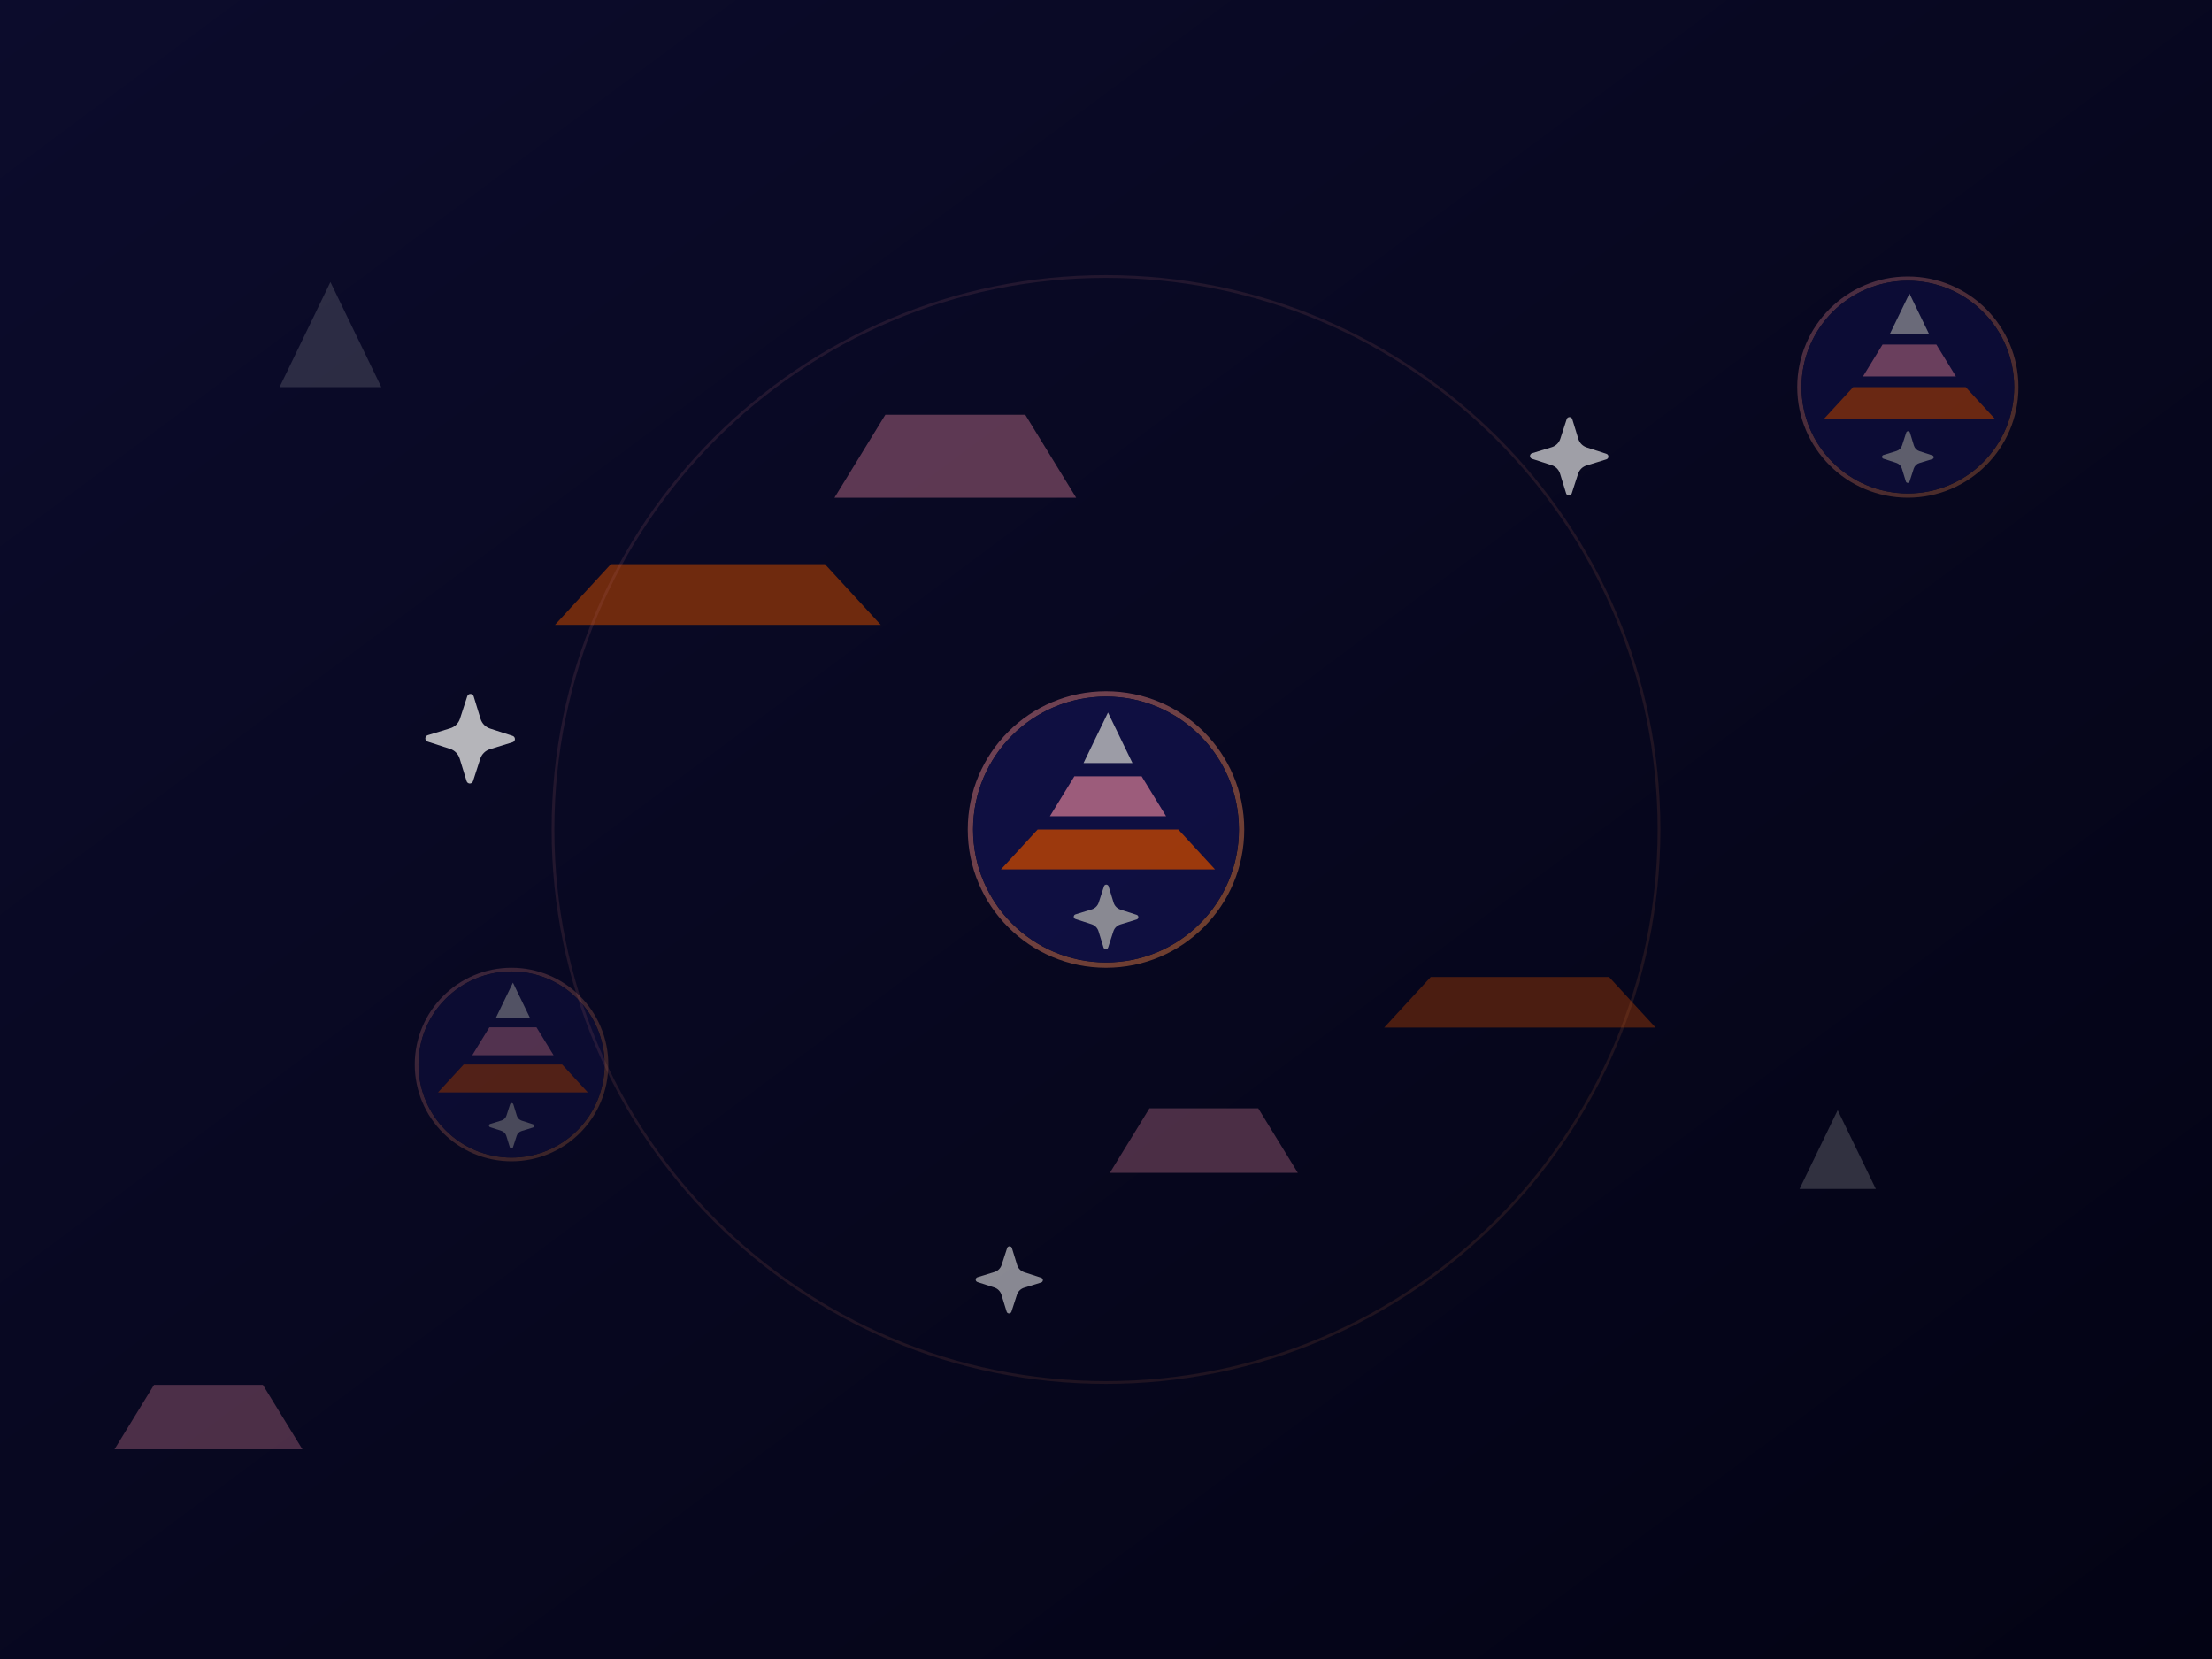
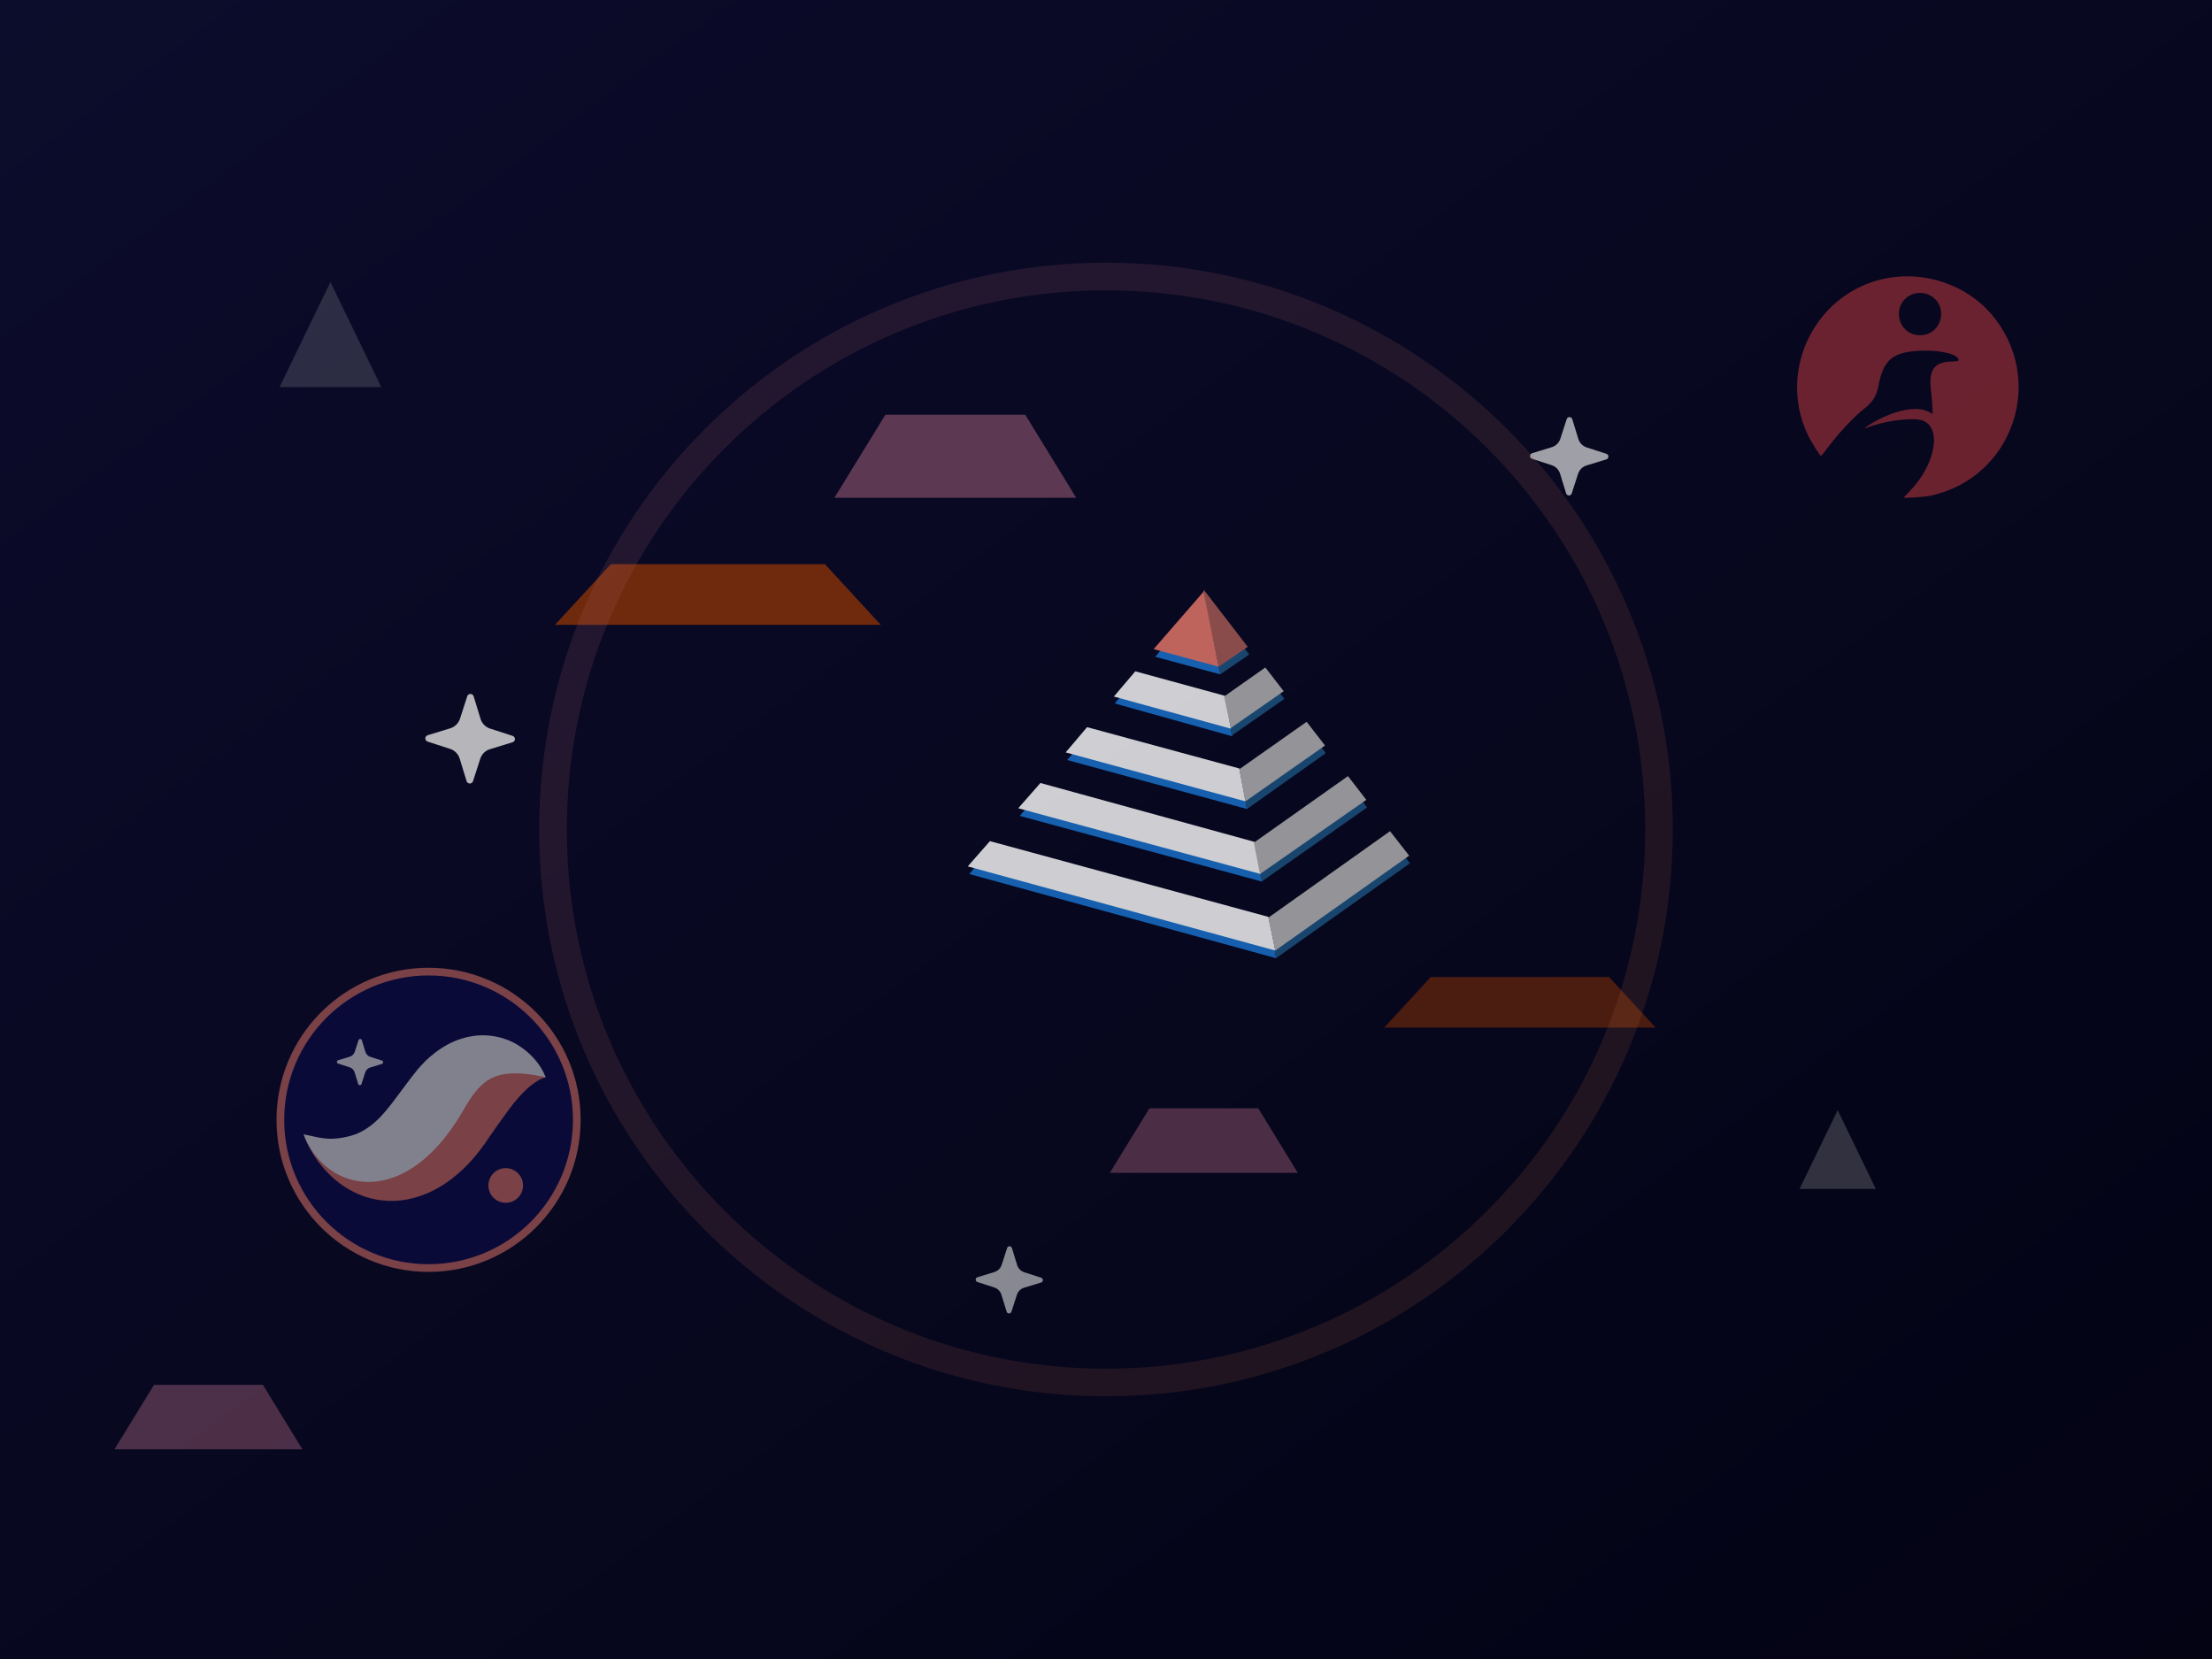
<svg xmlns="http://www.w3.org/2000/svg" viewBox="0 0 800 600">
  <defs>
-     <symbol id="c" viewBox="23 23 104 104">
-       <circle cx="75" cy="75" r="51" fill="none" stroke="url(#a)" stroke-width="2" />
-       <circle cx="75" cy="75" r="50" fill="#141456" />
-       <path fill="#FF5A00" d="M35.5 90H116l-13.8-15H49.3z" />
-       <path fill="#FF94B8" d="M53.9 70h43.7l-9.2-15H63.1z" />
-       <path fill="#fff" d="M66.55 50h18.4l-9.2-19z" />
-       <path fill="#E0E0E0" d="m75.8 119.404 1.972-6.1a3.981 3.981 0 0 1 2.628-2.588l6.132-1.884c.848-.26.852-1.456.012-1.728l-6.104-1.976a3.996 3.996 0 0 1-2.588-2.628l-1.88-6.132a.908.908 0 0 0-1.732-.008l-1.976 6.1a3.996 3.996 0 0 1-2.624 2.588l-6.132 1.88a.908.908 0 0 0-.012 1.732l6.104 1.976a4 4 0 0 1 2.584 2.628l1.884 6.128a.908.908 0 0 0 1.728.012z" />
+     <symbol id="c" viewBox="0 0 400 400">
+       <path fill="#fe4a49" d="M164.32 2.619C35.309 25.356-37.353 166.967 18.901 286.028c5.308 11.234 21.021 36.516 23.74 38.196.634.392 5.094-4.68 9.912-11.27 20.478-28.016 48.856-58.479 70.047-75.196 14.285-11.27 20.94-22.359 24.411-40.678 8.383-44.239 24.171-58.906 67.169-62.397 34.389-2.793 69.358 3.179 76.252 13.021 3.261 4.656 1.526 5.705-9.869 5.97-33.636.783-43.655 14.855-38.514 54.093.653 4.984 1.593 16.199 2.088 24.923l.902 15.861-8.173-4.211c-21.323-10.985-62.263-2.491-102.337 21.233-10.153 6.011-15.66 10.865-9.286 8.185 29.146-12.252 81.763-19.453 100.152-13.706 37.119 11.601 25.181 79.899-22.482 128.623-5.518 5.641-10.033 10.577-10.033 10.969 0 1.674 37.651-.942 48.795-3.39 149.557-32.85 209.131-211.092 109.603-327.923C306.868 16.199 233.527-9.578 164.32 2.619m73.353 30.255c37.454 17.44 25.518 73.25-15.667 73.25-41.184 0-53.12-55.81-15.666-73.25 9.186-4.277 22.147-4.277 31.333 0" fill-rule="evenodd" />
+     </symbol>
+     <symbol id="sn" viewBox="0 0 158 158">
+       <path d="M2 78.999C2 121.525 36.473 155.998 78.999 155.998C121.525 155.998 156 121.524 156 78.999C156 36.473 121.525 2 78.999 2C36.473 2 2 36.473 2 78.999Z" fill="#0C0C4F" stroke="#EC796B" stroke-width="4" />
+       <path fill-rule="evenodd" clip-rule="evenodd" d="M44.154 60.388L46.104 54.363C46.501 53.137 47.468 52.184 48.698 51.808L54.752 49.946C55.59 49.69 55.597 48.508 54.766 48.238L48.739 46.288C47.515 45.892 46.562 44.925 46.184 43.695L44.324 37.641C44.068 36.805 42.886 36.796 42.616 37.629L40.666 43.654C40.27 44.877 39.303 45.831 38.073 46.209L32.018 48.068C31.18 48.327 31.171 49.507 32.005 49.776L38.032 51.726C39.255 52.123 40.209 53.092 40.587 54.322L42.446 60.374C42.702 61.212 43.885 61.221 44.154 60.388Z" fill="#FAFAFA" />
+       <path fill-rule="evenodd" clip-rule="evenodd" d="M139.848 56.881C137.352 54.09 133.457 52.519 129.67 51.874C125.853 51.255 121.85 51.313 118.082 51.982C110.457 53.272 103.53 56.429 97.488 60.324C94.351 62.236 91.675 64.447 88.903 66.7C87.567 67.839 86.35 69.052 85.082 70.248L81.616 73.696C77.851 77.632 74.14 81.216 70.549 84.188C66.944 87.145 63.573 89.392 60.251 90.96C56.931 92.537 53.379 93.465 48.749 93.613C44.16 93.775 38.731 92.947 32.923 91.579C27.084 90.218 20.952 88.278 14.1 86.609C16.491 93.241 20.091 99.103 24.714 104.461C29.39 109.726 35.23 114.524 42.731 117.68C50.125 120.906 59.416 122.064 68.103 120.317C76.814 118.64 84.457 114.61 90.636 109.948C96.83 105.239 101.842 99.875 106.067 94.298C107.233 92.757 107.85 91.895 108.694 90.691L111.027 87.235C112.648 85.098 114.124 82.664 115.728 80.546C118.874 76.111 121.976 71.681 125.58 67.6C127.394 65.53 129.307 63.55 131.565 61.647C132.691 60.718 133.908 59.809 135.256 58.99C136.624 58.107 138.069 57.416 139.848 56.881Z" fill="#EC796B" />
+       <path fill-rule="evenodd" clip-rule="evenodd" d="M139.848 56.881C137.167 50.115 132.182 44.419 125.491 40.217C118.841 36.06 109.605 33.939 100.452 35.747C95.931 36.622 91.55 38.305 87.706 40.547C83.879 42.78 80.45 45.468 77.481 48.352C75.999 49.799 74.654 51.308 73.318 52.826L69.854 57.242L64.504 64.351C57.684 73.498 50.339 84.217 38.286 87.393C26.454 90.511 21.322 87.749 14.1 86.609C15.421 90.018 17.056 93.328 19.274 96.241C21.45 99.212 24.02 102.003 27.216 104.396C28.831 105.545 30.536 106.679 32.429 107.641C34.315 108.57 36.347 109.388 38.517 110.003C42.833 111.186 47.692 111.601 52.397 110.964C57.104 110.336 61.603 108.845 65.535 106.864C69.497 104.901 72.948 102.511 76.03 99.989C82.155 94.902 86.92 89.281 90.944 83.6C92.969 80.759 94.806 77.865 96.506 74.97L98.506 71.524C99.118 70.516 99.736 69.502 100.364 68.558C102.899 64.765 105.378 61.724 108.389 59.441C111.358 57.099 115.493 55.369 121.018 54.967C126.52 54.561 132.872 55.312 139.848 56.881Z" fill="#FAFAFA" />
+       <path fill-rule="evenodd" clip-rule="evenodd" d="M110.081 113.097C110.081 118.067 114.112 122.097 119.081 122.097C124.051 122.097 128.076 118.067 128.076 113.097C128.076 108.128 124.051 104.097 119.081 104.097C114.112 104.097 110.081 108.128 110.081 113.097Z" fill="#EC796B" />
+     </symbol>
+     <symbol id="l" viewBox="0 0 578.3 481">
+       <path d="M395 437 30 337 2 371l401 110zm-19-98L96 262l-28 33 317 86zm-20-96-198-54-28 33 235 64zm-19-95-117-32-28 32 154 43zM310 11l-65 76 85 23z" style="fill:#1976d2" />
+       <path d="M554 325 395 438l8 43 175-124zm-55-72-123 86 8 42 138-97zm-54-71-89 62 9 42 103-73zm-55-71-53 37 8 42 69-48zM311 10l-1 1 20 99 38-26z" style="fill:#1d5582" />
+       <path d="M393 427 29 328 0 361l402 110zm-18-98L95 252l-29 33 317 86zm-20-96-199-54-28 33 235 64zm-19-95-117-32-28 33 153 42z" style="fill:#fff" />
+       <path style="fill:#ec796b" d="m309 1-66 76 85 23z" />
+       <path d="M552 315 393 428l9 43 175-124zm-55-72-123 87 8 41 139-97zm-54-71-88 62 8 42 104-73zm-54-71-54 38 9 41 69-48z" style="fill:#b7b7b7" />
+       <path style="fill:#aa5b55" d="m309 0-1 1 20 99 38-26z" />
    </symbol>
    <symbol id="d" viewBox="66 30 20 20">
      <path fill="#B2B2B2" d="M66.55 50h18.4l-9.2-19z" />
    </symbol>
    <symbol id="e" viewBox="35 75 82 15">
      <path fill="#B23F00" d="M35.5 90H116l-13.8-15H49.3z" />
    </symbol>
    <symbol id="f" viewBox="53 55 45 15">
      <path fill="#B26881" d="M53.9 70h43.7l-9.2-15H63.1z" />
    </symbol>
    <symbol id="g" viewBox="65 95 20 30">
      <path fill="#E0E0E0" d="m75.8 119.404 1.972-6.1a3.981 3.981 0 0 1 2.628-2.588l6.132-1.884c.848-.26.852-1.456.012-1.728l-6.104-1.976a3.996 3.996 0 0 1-2.588-2.628l-1.88-6.132a.908.908 0 0 0-1.732-.008l-1.976 6.1a3.996 3.996 0 0 1-2.624 2.588l-6.132 1.88a.908.908 0 0 0-.012 1.732l6.104 1.976a4 4 0 0 1 2.584 2.628l1.884 6.128a.908.908 0 0 0 1.728.012z" />
    </symbol>
    <linearGradient id="a" y2="100%">
      <stop offset="0" stop-color="#B26881" />
      <stop offset="1" stop-color="#B2622E" />
    </linearGradient>
    <linearGradient id="b" x1="0%" x2="100%" y1="0%" y2="100%">
      <stop offset="0%" stop-color="#0c0c2C" />
      <stop offset="100%" stop-color="#030314" />
    </linearGradient>
  </defs>
  <rect width="100%" height="100%" fill="url(#b)" />
-   <use width="100" height="100" x="350" y="250" href="#c" opacity=".6">
+   <use width="160" height="160" x="350" y="200" href="#l" opacity=".8">
    <animateTransform attributeName="transform" dur="20s" repeatCount="indefinite" type="translate" values="0,0; 10,15; 0,30; -10,15; 0,0" />
    <animateTransform additive="sum" attributeName="transform" dur="15s" repeatCount="indefinite" type="rotate" values="0,400,300; 5,400,300; 0,400,300; -5,400,300; 0,400,300" />
    <animate attributeName="opacity" dur="10s" repeatCount="indefinite" values="0.4;0.6;0.4" />
  </use>
  <use width="80" height="80" x="650" y="100" href="#c" opacity=".4">
    <animateTransform attributeName="transform" dur="25s" repeatCount="indefinite" type="translate" values="0,0; -30,20; -60,0; -30,-20; 0,0" />
    <animate attributeName="opacity" dur="12s" repeatCount="indefinite" values="0.3;0.5;0.3" />
    <animateTransform additive="sum" attributeName="transform" dur="15s" repeatCount="indefinite" type="scale" values="1;1.1;1" />
  </use>
-   <use width="70" height="70" x="150" y="350" href="#c" opacity=".3">
+   <use width="110" height="110" x="100" y="350" href="#sn" opacity=".5">
    <animateTransform attributeName="transform" dur="30s" repeatCount="indefinite" type="translate" values="0,0; 25,-20; 50,0; 25,20; 0,0" />
    <animate attributeName="opacity" dur="15s" repeatCount="indefinite" values="0.25;0.45;0.25" />
  </use>
  <use width="40" height="40" x="100" y="100" href="#d" opacity=".2">
    <animateTransform attributeName="transform" dur="20s" repeatCount="indefinite" type="translate" values="0,0; 50,30; 100,0; 50,-30; 0,0" />
    <animateTransform additive="sum" attributeName="transform" dur="40s" repeatCount="indefinite" type="rotate" values="0,115,115; 360,115,115" />
  </use>
  <use width="30" height="30" x="650" y="400" href="#d" opacity=".25">
    <animateTransform attributeName="transform" dur="25s" repeatCount="indefinite" type="translate" values="0,0; -40,20; -80,0; -40,-20; 0,0" />
    <animateTransform additive="sum" attributeName="transform" dur="35s" repeatCount="indefinite" type="rotate" values="0,660,410; -360,660,410" />
  </use>
  <use width="120" height="30" x="200" y="200" href="#e" opacity=".6">
    <animateTransform attributeName="transform" dur="18s" repeatCount="indefinite" type="translate" values="0,0; 20,40; 0,80; -20,40; 0,0" />
    <animate attributeName="opacity" dur="9s" repeatCount="indefinite" values="0.6;0.3;0.6" />
  </use>
  <use width="100" height="25" x="500" y="350" href="#e" opacity=".4">
    <animateTransform attributeName="transform" dur="22s" repeatCount="indefinite" type="translate" values="0,0; -30,20; -60,0; -30,-20; 0,0" />
    <animate attributeName="opacity" dur="11s" repeatCount="indefinite" values="0.4;0.2;0.4" />
  </use>
  <use width="90" height="30" x="300" y="150" href="#f" opacity=".5">
    <animateTransform attributeName="transform" dur="20s" repeatCount="indefinite" type="translate" values="0,0; 40,-20; 80,0; 40,20; 0,0" />
    <animate attributeName="opacity" dur="10s" repeatCount="indefinite" values="0.5;0.3;0.5" />
  </use>
  <use width="70" height="25" x="400" y="400" href="#f" opacity=".4">
    <animateTransform attributeName="transform" dur="24s" repeatCount="indefinite" type="translate" values="0,0; -25,30; -50,0; -25,-30; 0,0" />
    <animate attributeName="opacity" dur="12s" repeatCount="indefinite" values="0.4;0.2;0.4" />
  </use>
  <use width="70" height="25" x="40" y="500" href="#f" opacity=".4">
    <animateTransform attributeName="transform" dur="24s" repeatCount="indefinite" type="translate" values="0,0; -25,30; -50,0; -25,-30; 0,0" />
    <animateTransform additive="sum" attributeName="transform" dur="15s" repeatCount="indefinite" type="rotate" values="0,400,300; 5,400,300; 0,400,300; -5,400,300; 0,400,300" />
    <animate attributeName="opacity" dur="12s" repeatCount="indefinite" values="0.4;0.2;0.4" />
  </use>
  <use width="40" height="40" x="150" y="250" href="#g" opacity=".8">
    <animateTransform attributeName="transform" dur="30s" repeatCount="indefinite" type="translate" values="0,0; 70,30; 140,0; 70,-30; 0,0" />
    <animate attributeName="opacity" dur="15s" repeatCount="indefinite" values="0.8;0.4;0.8" />
  </use>
  <use width="35" height="35" x="550" y="150" href="#g" opacity=".7">
    <animateTransform attributeName="transform" dur="35s" repeatCount="indefinite" type="translate" values="0,0; -50,25; -100,0; -50,-25; 0,0" />
    <animate attributeName="opacity" dur="17.5s" repeatCount="indefinite" values="0.7;0.3;0.7" />
  </use>
  <use width="30" height="30" x="350" y="450" href="#g" opacity=".6">
    <animateTransform attributeName="transform" dur="40s" repeatCount="indefinite" type="translate" values="0,0; 40,-40; 80,0; 40,40; 0,0" />
    <animate attributeName="opacity" dur="20s" repeatCount="indefinite" values="0.6;0.3;0.6" />
  </use>
-   <circle cx="400" cy="300" r="200" fill="none" stroke="url(#a)" opacity=".15">
+   <circle cx="400" cy="300" r="200" stroke-width="10" fill="none" stroke="url(#a)" opacity=".15">
    <animate attributeName="r" dur="20s" repeatCount="indefinite" values="200;220;200" />
    <animate attributeName="opacity" dur="10s" repeatCount="indefinite" values="0.15;0.25;0.15" />
  </circle>
</svg>
